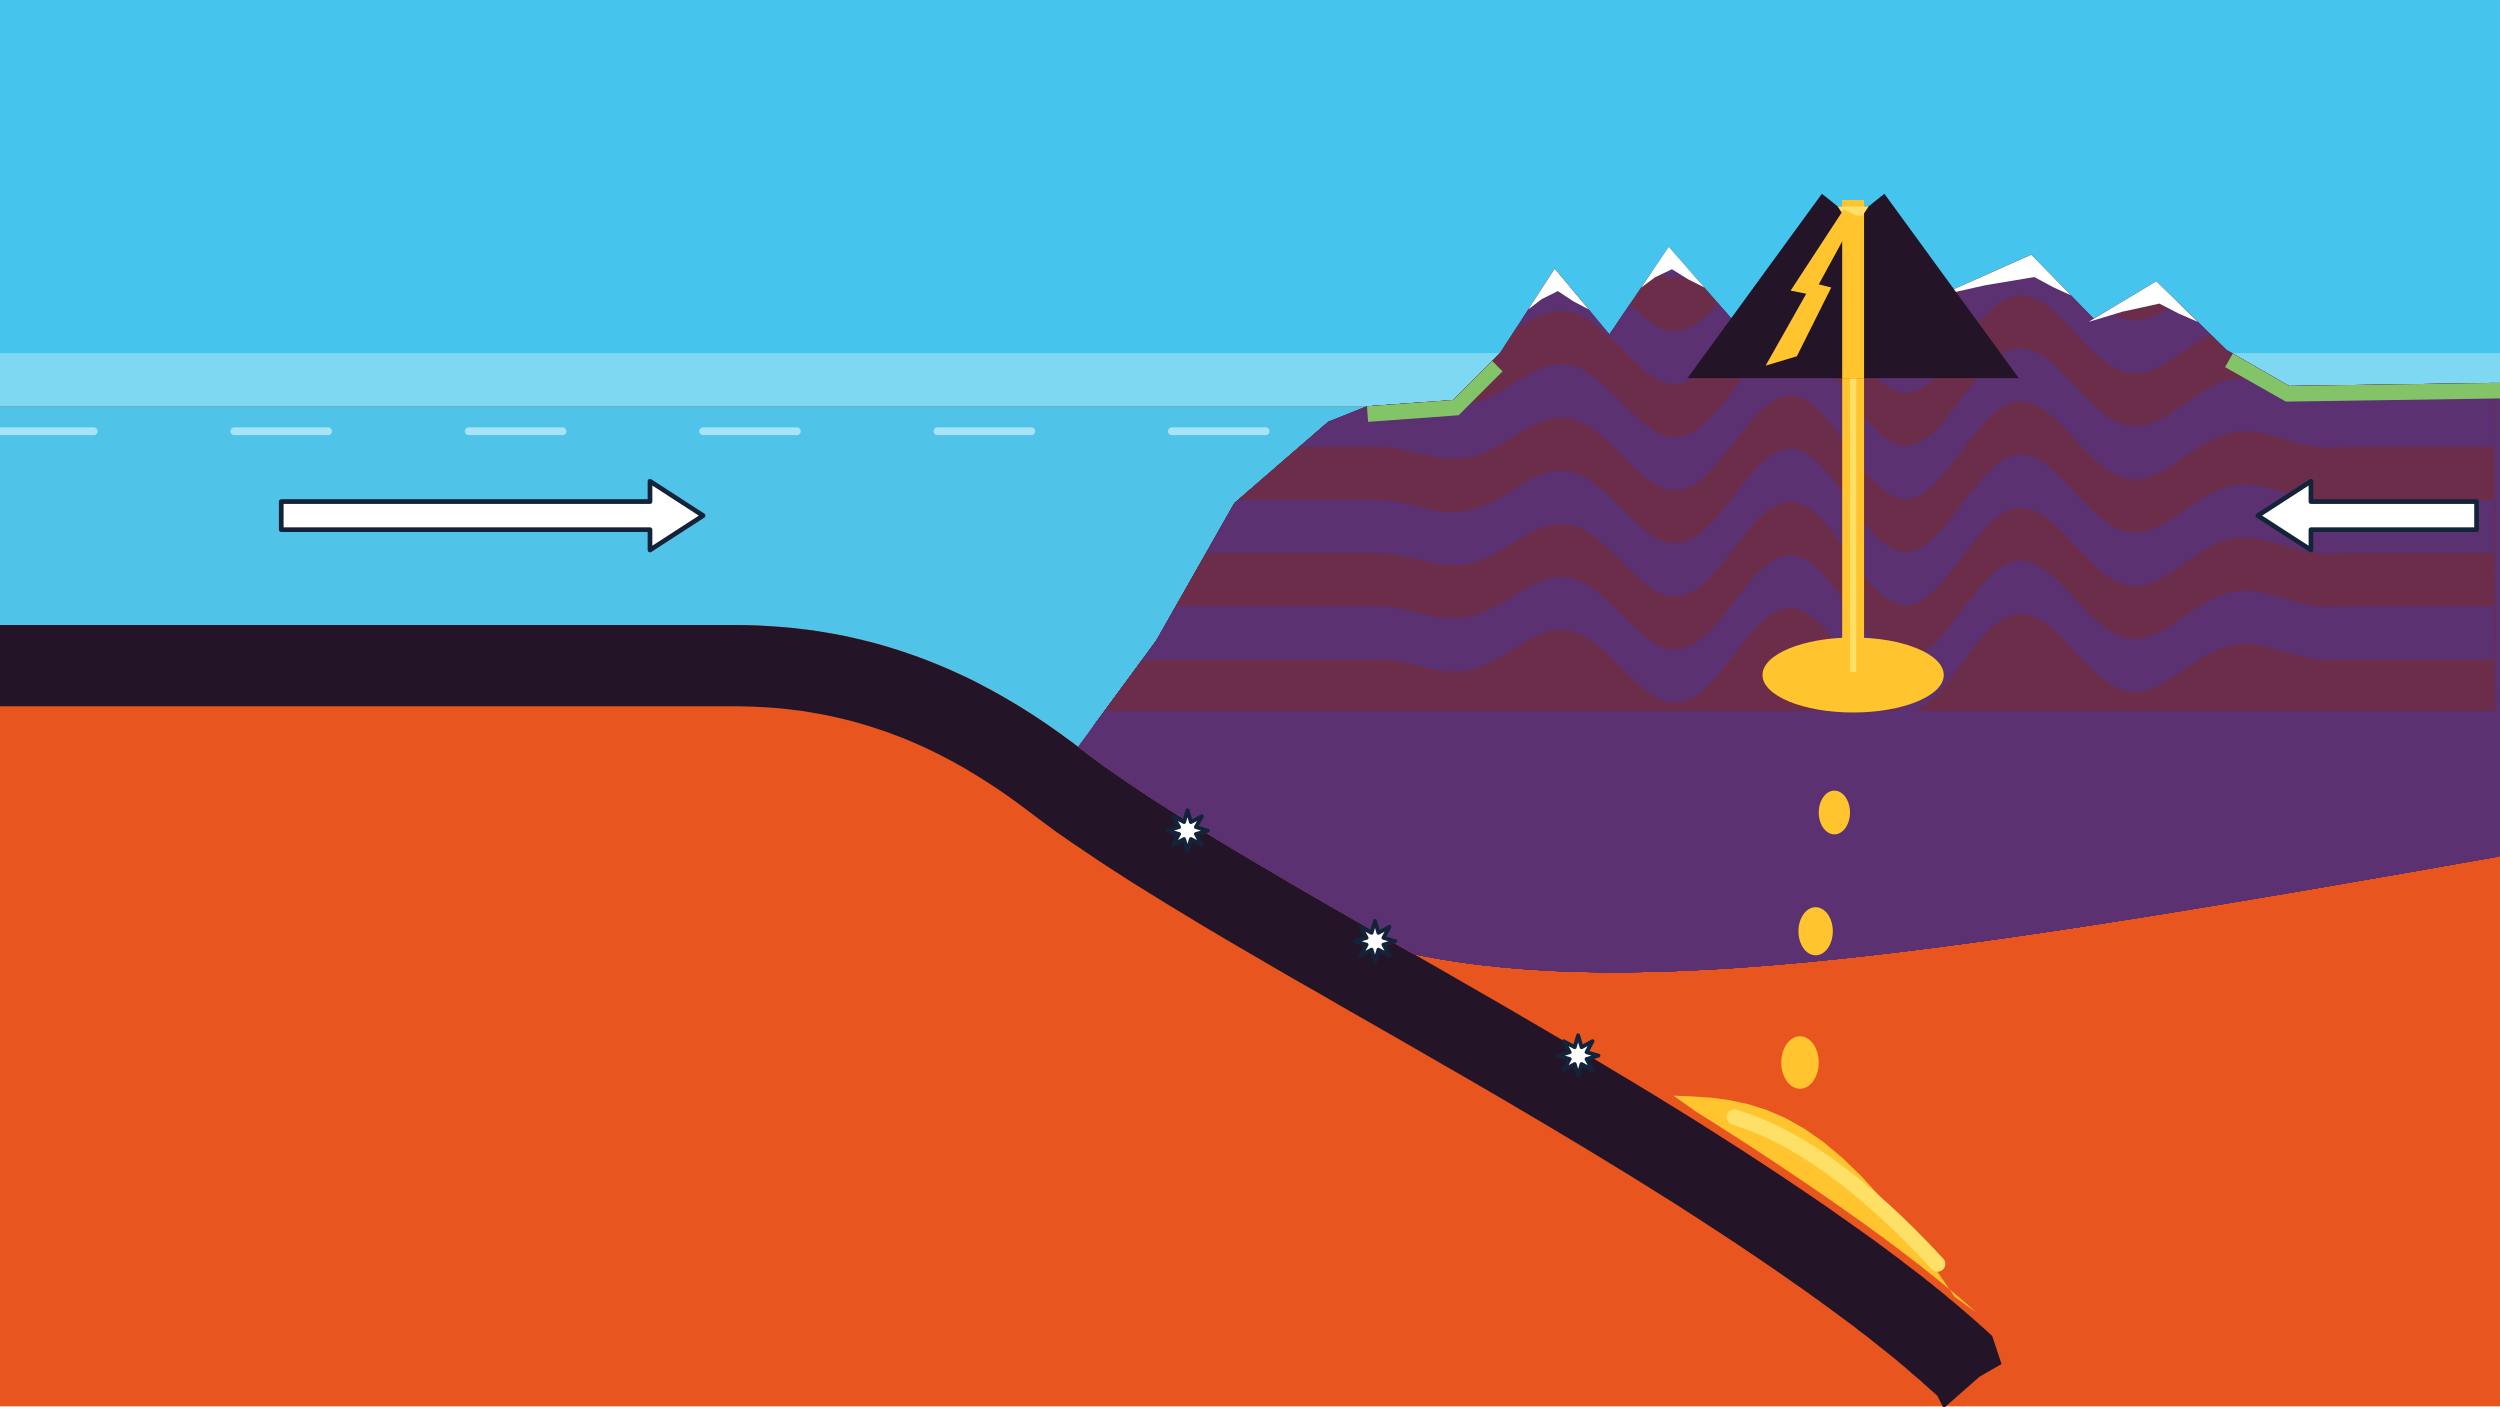
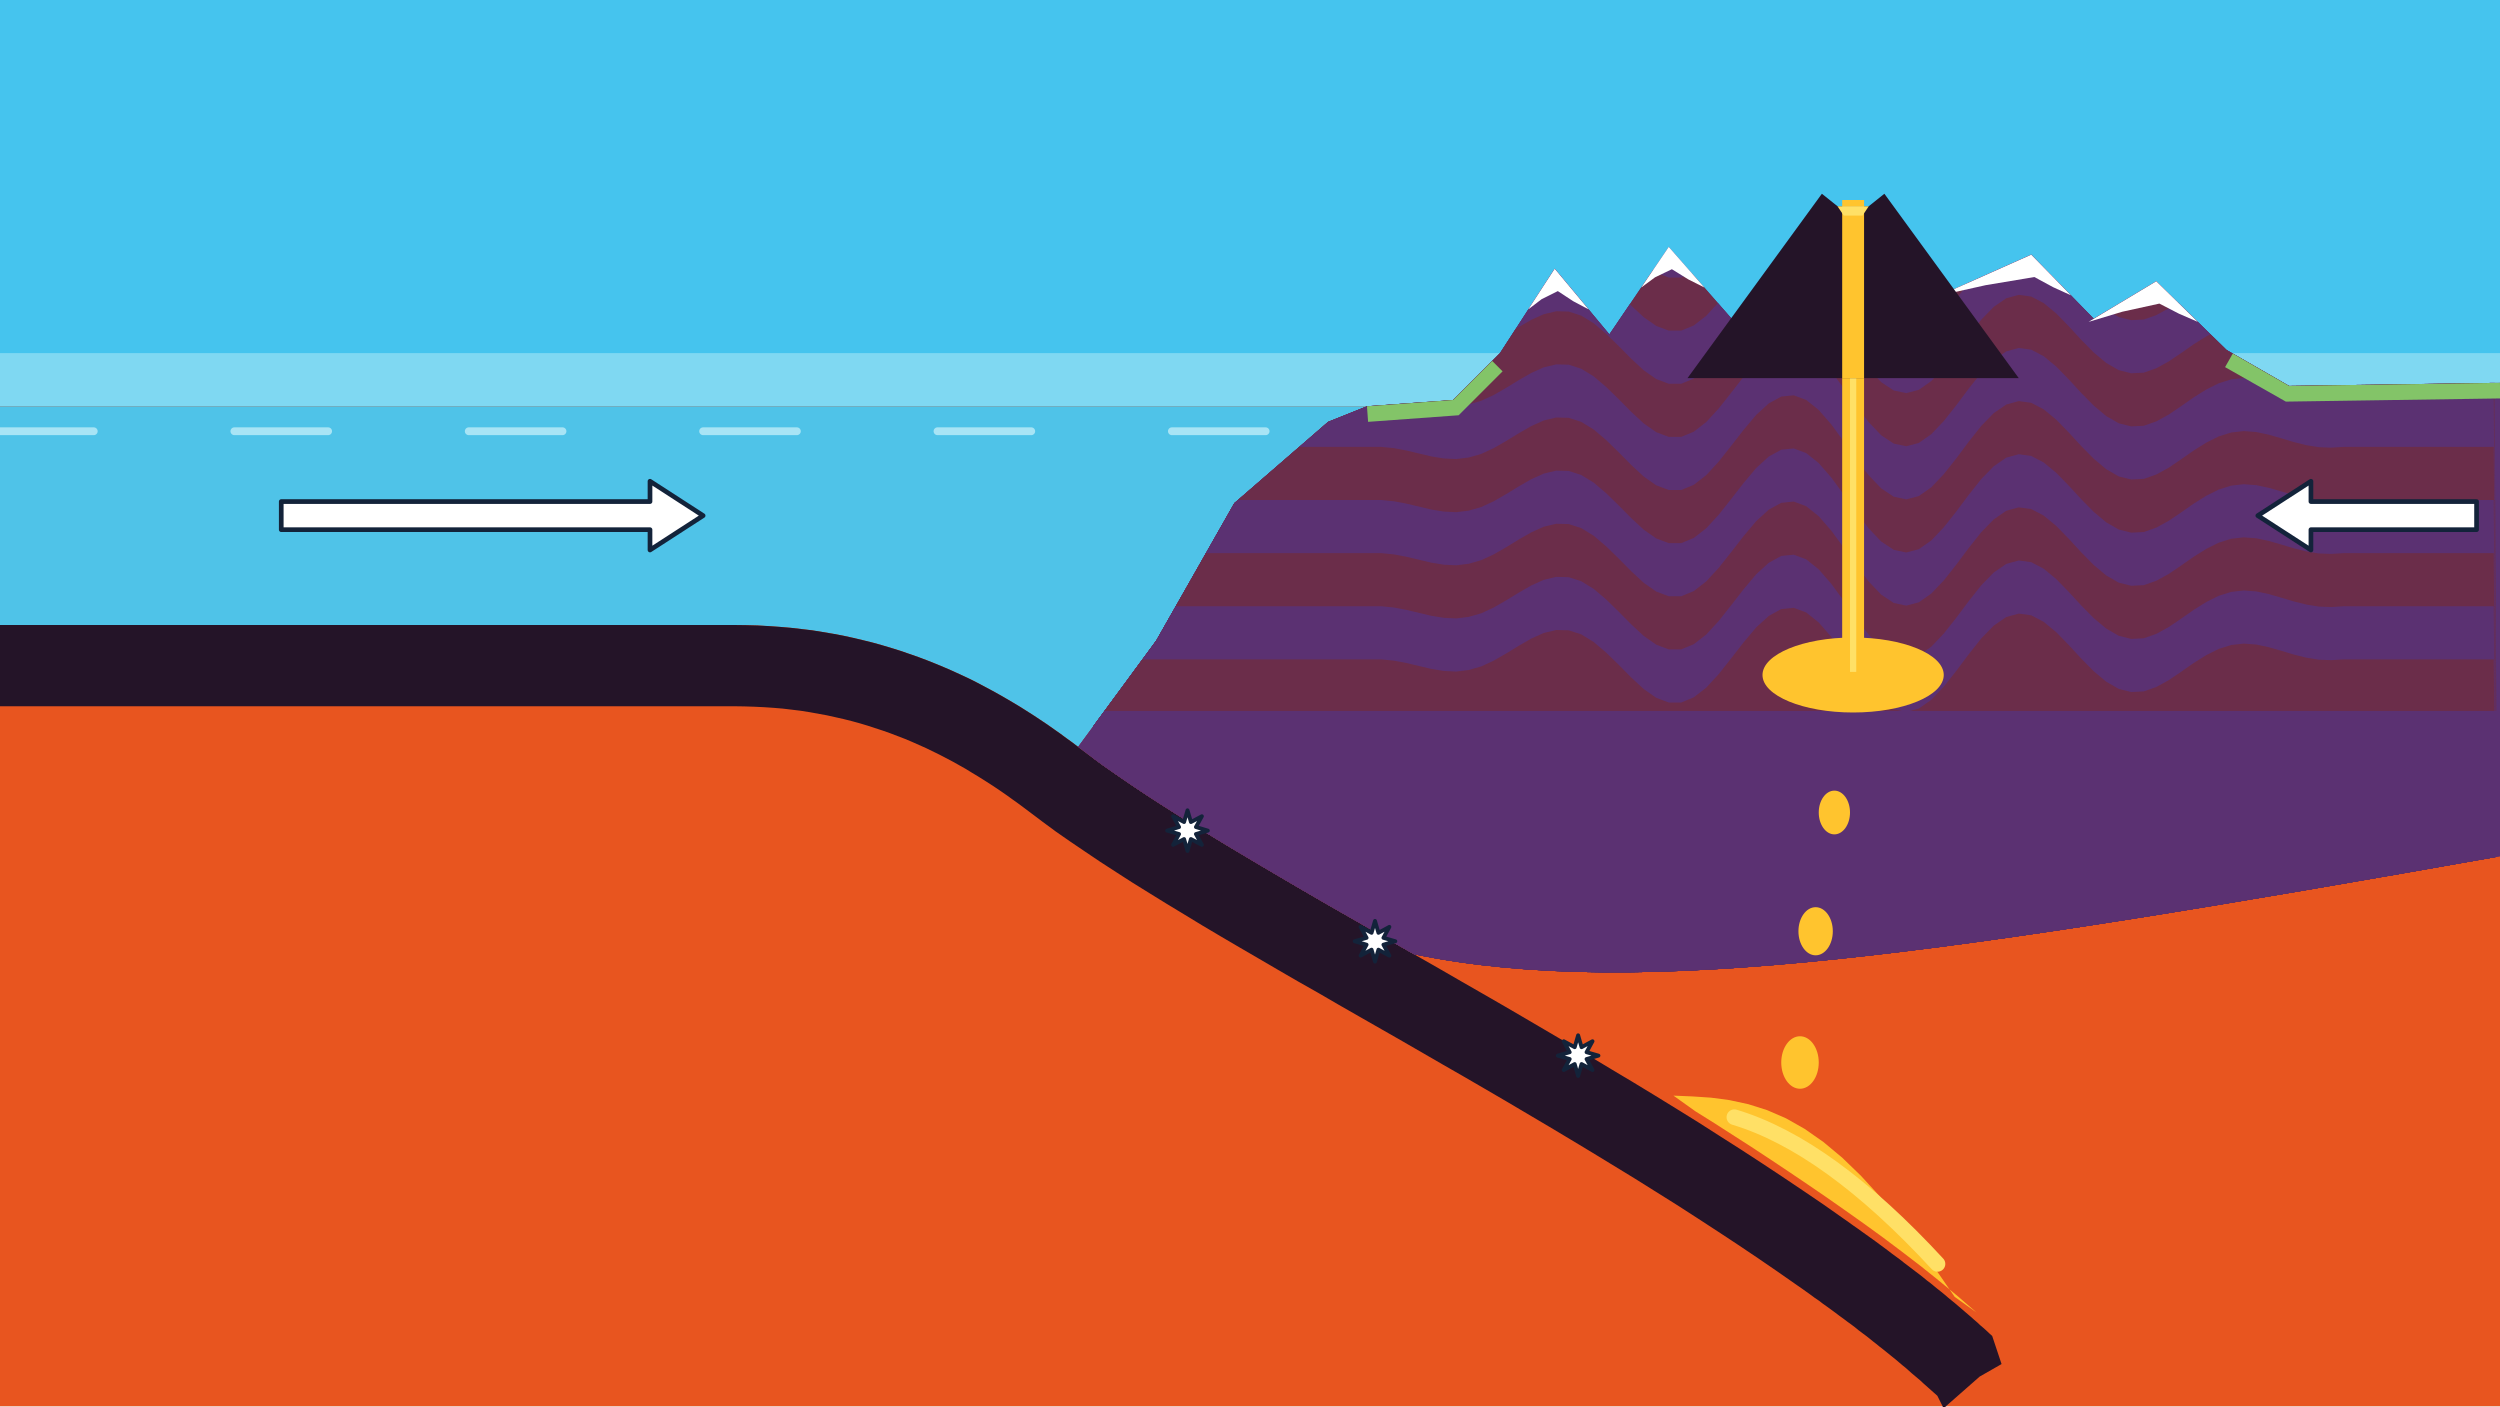
<svg xmlns="http://www.w3.org/2000/svg" viewBox="0 0 1600 900" role="img" aria-labelledby="subduction-t subduction-d">
  <style>@media (prefers-reduced-motion: reduce){.flow,.draw{stroke-dashoffset:0!important}.rise,.ripple{display:none}#mc{rx:58px!important;ry:24px!important}}</style>
  <rect width="1600" height="270" fill="#45C4EE" />
  <rect y="226" width="1600" height="44" fill="#7FD8F2" />
  <rect y="260" width="1600" height="640" fill="#E8551F" />
  <path d="M0 260H875L875 260L850 270L790 322L740 410L690 478L690 478L686.2 475.1L682.3 472.3L678.4 469.4L674.4 466.6L670.3 463.7L666.1 460.9L661.9 458.1L657.5 455.3L653.1 452.5L648.6 449.8L644 447.1L639.3 444.4L634.6 441.8L629.7 439.2L624.8 436.6L619.8 434.1L614.6 431.7L609.4 429.3L604.1 427L598.8 424.8L593.3 422.6L587.7 420.5L582 418.5L576.2 416.5L570.4 414.7L564.4 412.9L558.3 411.2L552.2 409.7L545.9 408.2L539.5 406.8L533.1 405.6L526.5 404.5L519.8 403.4L513 402.6L506.1 401.8L499.1 401.2L492 400.7L484.8 400.3L477.4 400.1L470 400L458.2 400L446.5 400L434.8 400L423 400L411.3 400L399.5 400L387.8 400L376 400L364.3 400L352.5 400L340.8 400L329 400L317.3 400L305.5 400L293.8 400L282 400L270.3 400L258.5 400L246.7 400L235 400L223.3 400L211.5 400L199.8 400L188 400L176.3 400L164.5 400L152.8 400L141 400L129.3 400L117.5 400L105.8 400L94 400L82.2 400L70.5 400L58.8 400L47 400L35.3 400L23.5 400L11.7 400L0 400Z" fill="#4FC3E8" />
  <path class="flow" d="M0 276H860" fill="none" stroke="#A8E4F5" stroke-width="5" stroke-linecap="round" stroke-dasharray="60 90">
    <animate attributeName="stroke-dashoffset" values="450;0" dur="30s" repeatCount="indefinite" />
  </path>
  <path d="M0 400L11.7 400L23.5 400L35.3 400L47 400L58.8 400L70.5 400L82.2 400L94 400L105.8 400L117.5 400L129.3 400L141 400L152.8 400L164.5 400L176.3 400L188 400L199.8 400L211.5 400L223.3 400L235 400L246.7 400L258.5 400L270.3 400L282 400L293.8 400L305.5 400L317.3 400L329 400L340.8 400L352.5 400L364.3 400L376 400L387.8 400L399.5 400L411.3 400L423 400L434.8 400L446.5 400L458.2 400L470 400L477.4 400.1L484.8 400.3L492 400.7L499.1 401.2L506.1 401.8L513 402.6L519.8 403.4L526.5 404.5L533.1 405.6L539.5 406.8L545.9 408.2L552.2 409.7L558.3 411.2L564.4 412.9L570.4 414.7L576.2 416.5L582 418.5L587.7 420.5L593.3 422.6L598.8 424.8L604.1 427L609.4 429.3L614.6 431.7L619.8 434.1L624.8 436.6L629.7 439.2L634.6 441.8L639.3 444.4L644 447.1L648.6 449.8L653.1 452.5L657.5 455.3L661.9 458.1L666.1 460.9L670.3 463.7L674.4 466.6L678.4 469.4L682.3 472.3L686.2 475.1L690 478L697.7 483.8L705.9 489.8L714.5 495.8L723.4 501.9L732.8 508.2L742.5 514.5L752.6 520.9L763 527.5L773.8 534.1L784.8 540.8L796.2 547.6L807.8 554.5L819.7 561.5L831.8 568.6L844.2 575.8L856.7 583L869.5 590.3L882.4 597.8L895.5 605.3L908.8 612.9L922.1 620.5L935.6 628.3L949.2 636.1L962.9 644L976.6 652L990.4 660.1L1004.2 668.2L1018.1 676.4L1031.9 684.7L1045.8 693L1059.6 701.4L1073.4 709.9L1087.1 718.4L1100.7 727.1L1114.2 735.7L1127.7 744.5L1141 753.3L1154.1 762.1L1167.2 771L1180 780L1183 782.1L1185.9 784.2L1188.8 786.2L1191.7 788.3L1194.5 790.3L1197.3 792.3L1200.1 794.3L1202.8 796.3L1205.5 798.3L1208.2 800.3L1210.8 802.3L1213.4 804.2L1216 806.1L1218.5 808.1L1221 810L1223.5 811.9L1226 813.8L1228.4 815.6L1230.8 817.5L1233.1 819.4L1235.5 821.2L1237.8 823.1L1240 824.9L1242.3 826.7L1244.5 828.5L1246.7 830.4L1248.9 832.2L1251 833.9L1253.1 835.7L1255.2 837.5L1257.3 839.3L1259.4 841.1L1261.4 842.8L1263.4 844.6L1265.4 846.3L1267.3 848.1L1269.3 849.8L1271.2 851.5L1273.1 853.3L1275 855L1281 873L1267 881L1243.9 901.3L1239.9 893.3L1238.1 891.7L1236.3 890.1L1234.5 888.5L1232.7 886.9L1230.9 885.3L1229.1 883.6L1227.2 882L1225.3 880.4L1223.4 878.8L1221.5 877.1L1219.6 875.4L1217.6 873.8L1215.6 872.1L1213.6 870.4L1211.5 868.7L1209.4 867L1207.3 865.3L1205.2 863.6L1203 861.9L1200.8 860.1L1198.6 858.4L1196.4 856.6L1194.1 854.8L1191.8 853.1L1189.4 851.3L1187.1 849.4L1184.7 847.6L1182.2 845.8L1179.7 843.9L1177.2 842.1L1174.7 840.2L1172.1 838.3L1169.5 836.4L1166.8 834.5L1164.2 832.5L1161.4 830.6L1158.7 828.6L1155.9 826.6L1153.1 824.6L1150.2 822.6L1137.6 813.8L1124.9 805.1L1112.1 796.5L1099.2 788L1086 779.4L1072.8 770.9L1059.4 762.5L1046 754.1L1032.4 745.8L1018.8 737.5L1005.2 729.3L991.5 721.1L977.8 713L964.1 704.9L950.4 696.9L936.8 689L923.2 681.2L909.7 673.4L896.2 665.6L882.9 658L869.6 650.4L856.5 642.9L843.6 635.4L830.7 628.1L818.1 620.8L805.6 613.5L793.4 606.4L781.3 599.3L769.5 592.3L758 585.3L746.6 578.4L735.6 571.6L724.8 564.9L714.4 558.2L704.2 551.6L694.4 545L684.8 538.5L675.6 532.1L666.8 525.6L658.7 519.5L655.1 516.8L651.6 514.2L648.1 511.7L644.5 509.1L640.9 506.6L637.2 504.1L633.4 501.6L629.6 499.2L625.8 496.8L621.8 494.4L617.9 492L613.8 489.7L609.7 487.4L605.5 485.2L601.3 483L597 480.9L592.7 478.8L588.2 476.8L583.7 474.8L579.2 472.9L574.5 471.1L569.8 469.3L565 467.6L560.1 466L555.2 464.4L550.2 462.9L545.1 461.5L539.9 460.2L534.6 459L529.2 457.8L523.7 456.8L518.2 455.8L512.5 454.9L506.8 454.2L500.9 453.5L494.9 453L488.9 452.6L482.7 452.3L476.4 452.1L469.8 452L458.2 452L446.5 452L434.8 452L423 452L411.3 452L399.5 452L387.8 452L376 452L364.3 452L352.5 452L340.7 452L329 452L317.3 452L305.5 452L293.8 452L282 452L270.3 452L258.5 452L246.7 452L235 452L223.3 452L211.5 452L199.7 452L188 452L176.3 452L164.5 452L152.7 452L141 452L129.3 452L117.5 452L105.8 452L94 452L82.2 452L70.5 452L58.8 452L47 452L35.2 452L23.5 452L11.8 452L0 452L0 452Z" fill="#241428" />
  <clipPath id="cc">
    <path d="M690 478L697.7 483.8L705.9 489.8L714.5 495.8L723.4 501.9L732.8 508.2L742.5 514.5L752.6 520.9L763 527.5L773.8 534.1L784.8 540.8L796.2 547.6L807.8 554.5L819.7 561.5L831.8 568.6L844.2 575.8L856.7 583L869.5 590.3L882.4 597.8L895.5 605.3L905 610.7C1050 640.7 1250 610 1600 548L1600 245L1600 245L1465 247L1425 224L1380 180L1340 204L1300 163L1235 192L1150 196L1110 206L1068 158L1030 214L995 172L960 226L930 256L875 260L875 260L850 270L790 322L740 410L690 478Z" />
  </clipPath>
  <path d="M690 478L697.7 483.8L705.9 489.8L714.5 495.8L723.4 501.9L732.8 508.2L742.5 514.5L752.6 520.9L763 527.5L773.8 534.1L784.8 540.8L796.2 547.6L807.8 554.5L819.7 561.5L831.8 568.6L844.2 575.8L856.7 583L869.5 590.3L882.4 597.8L895.5 605.3L905 610.7C1050 640.7 1250 610 1600 548L1600 245L1600 245L1465 247L1425 224L1380 180L1340 204L1300 163L1235 192L1150 196L1110 206L1068 158L1030 214L995 172L960 226L930 256L875 260L875 260L850 270L790 322L740 410L690 478Z" fill="#5B3172" />
  <g clip-path="url(#cc)">
    <path d="M700 900L700 150.0L708 150.0L716 150.0L724 150.0L732 150.0L740 150.0L748 150.0L756 150.0L764 150.0L772 150.0L780 150.0L788 150.0L796 150.0L804 150.0L812 150.0L820 150.0L828 150.0L836 150.0L844 150.0L852 150.0L860 150.0L868 150.0L876 150.0L884 150.0L892 150.8L900 152.3L908 154.2L916 156.1L924 157.4L932 157.8L940 156.8L948 154.5L956 150.8L964 146.2L972 141.3L980 136.7L988 133.1L996 131.2L1004 131.4L1012 134.0L1020 138.9L1028 145.7L1036 153.5L1044 161.6L1052 169.0L1060 174.6L1068 177.6L1076 177.6L1084 174.3L1092 168.1L1100 159.4L1108 149.3L1116 139.0L1124 129.5L1132 122.2L1140 117.8L1148 117.0L1156 120.0L1164 126.4L1172 135.6L1180 146.5L1188 157.8L1196 168.2L1204 176.6L1212 181.9L1220 183.6L1228 181.5L1236 175.9L1244 167.5L1252 157.4L1260 146.7L1268 136.6L1276 128.4L1284 122.9L1292 120.7L1300 121.8L1308 126.0L1316 132.6L1324 140.8L1332 149.5L1340 157.6L1348 164.3L1356 168.9L1364 170.9L1372 170.5L1380 167.7L1388 163.3L1396 157.9L1404 152.3L1412 147.3L1420 143.3L1428 140.8L1436 139.9L1444 140.5L1452 142.2L1460 144.5L1468 146.9L1476 148.9L1484 150.2L1492 150.5L1500 150.0L1508 150.0L1516 150.0L1524 150.0L1532 150.0L1540 150.0L1548 150.0L1556 150.0L1564 150.0L1572 150.0L1580 150.0L1588 150.0L1596 150.0L1600 900Z" fill="#6B2D4A" />
    <path d="M700 900L700 184.0L708 184.0L716 184.0L724 184.0L732 184.0L740 184.0L748 184.0L756 184.0L764 184.0L772 184.0L780 184.0L788 184.0L796 184.0L804 184.0L812 184.0L820 184.0L828 184.0L836 184.0L844 184.0L852 184.0L860 184.0L868 184.0L876 184.0L884 184.0L892 184.8L900 186.3L908 188.2L916 190.1L924 191.4L932 191.8L940 190.8L948 188.5L956 184.8L964 180.2L972 175.3L980 170.7L988 167.1L996 165.2L1004 165.4L1012 168.0L1020 172.9L1028 179.7L1036 187.5L1044 195.6L1052 203.0L1060 208.6L1068 211.6L1076 211.6L1084 208.3L1092 202.1L1100 193.4L1108 183.3L1116 173.0L1124 163.5L1132 156.2L1140 151.8L1148 151.0L1156 154.0L1164 160.4L1172 169.6L1180 180.5L1188 191.8L1196 202.2L1204 210.6L1212 215.9L1220 217.6L1228 215.5L1236 209.9L1244 201.5L1252 191.4L1260 180.7L1268 170.6L1276 162.4L1284 156.9L1292 154.7L1300 155.8L1308 160.0L1316 166.6L1324 174.8L1332 183.5L1340 191.6L1348 198.3L1356 202.9L1364 204.9L1372 204.5L1380 201.7L1388 197.3L1396 191.9L1404 186.3L1412 181.3L1420 177.3L1428 174.8L1436 173.9L1444 174.5L1452 176.2L1460 178.5L1468 180.9L1476 182.9L1484 184.2L1492 184.5L1500 184.0L1508 184.0L1516 184.0L1524 184.0L1532 184.0L1540 184.0L1548 184.0L1556 184.0L1564 184.0L1572 184.0L1580 184.0L1588 184.0L1596 184.0L1600 900Z" fill="#5B3172" />
    <path d="M700 900L700 218.0L708 218.0L716 218.0L724 218.0L732 218.0L740 218.0L748 218.0L756 218.0L764 218.0L772 218.0L780 218.0L788 218.0L796 218.0L804 218.0L812 218.0L820 218.0L828 218.0L836 218.0L844 218.0L852 218.0L860 218.0L868 218.0L876 218.0L884 218.0L892 218.8L900 220.3L908 222.2L916 224.1L924 225.4L932 225.8L940 224.8L948 222.5L956 218.8L964 214.2L972 209.3L980 204.7L988 201.1L996 199.2L1004 199.4L1012 202.0L1020 206.9L1028 213.7L1036 221.5L1044 229.6L1052 237.0L1060 242.6L1068 245.6L1076 245.6L1084 242.3L1092 236.1L1100 227.4L1108 217.3L1116 207.0L1124 197.5L1132 190.2L1140 185.8L1148 185.0L1156 188.0L1164 194.4L1172 203.6L1180 214.5L1188 225.8L1196 236.2L1204 244.6L1212 249.9L1220 251.6L1228 249.5L1236 243.9L1244 235.5L1252 225.4L1260 214.7L1268 204.6L1276 196.4L1284 190.9L1292 188.7L1300 189.8L1308 194.0L1316 200.6L1324 208.8L1332 217.5L1340 225.6L1348 232.3L1356 236.9L1364 238.9L1372 238.5L1380 235.7L1388 231.3L1396 225.9L1404 220.3L1412 215.3L1420 211.3L1428 208.8L1436 207.9L1444 208.5L1452 210.2L1460 212.5L1468 214.9L1476 216.9L1484 218.2L1492 218.5L1500 218.0L1508 218.0L1516 218.0L1524 218.0L1532 218.0L1540 218.0L1548 218.0L1556 218.0L1564 218.0L1572 218.0L1580 218.0L1588 218.0L1596 218.0L1600 900Z" fill="#6B2D4A" />
    <path d="M700 900L700 252.0L708 252.0L716 252.0L724 252.0L732 252.0L740 252.0L748 252.0L756 252.0L764 252.0L772 252.0L780 252.0L788 252.0L796 252.0L804 252.0L812 252.0L820 252.0L828 252.0L836 252.0L844 252.0L852 252.0L860 252.0L868 252.0L876 252.0L884 252.0L892 252.8L900 254.3L908 256.2L916 258.1L924 259.4L932 259.8L940 258.8L948 256.5L956 252.8L964 248.2L972 243.3L980 238.7L988 235.1L996 233.2L1004 233.4L1012 236.0L1020 240.9L1028 247.7L1036 255.5L1044 263.6L1052 271.0L1060 276.6L1068 279.6L1076 279.6L1084 276.3L1092 270.1L1100 261.4L1108 251.3L1116 241.0L1124 231.5L1132 224.2L1140 219.8L1148 219.0L1156 222.0L1164 228.4L1172 237.6L1180 248.5L1188 259.8L1196 270.2L1204 278.6L1212 283.9L1220 285.6L1228 283.5L1236 277.9L1244 269.5L1252 259.4L1260 248.7L1268 238.6L1276 230.4L1284 224.9L1292 222.7L1300 223.8L1308 228.0L1316 234.6L1324 242.8L1332 251.5L1340 259.6L1348 266.3L1356 270.9L1364 272.9L1372 272.5L1380 269.7L1388 265.3L1396 259.9L1404 254.3L1412 249.3L1420 245.3L1428 242.8L1436 241.9L1444 242.5L1452 244.2L1460 246.5L1468 248.9L1476 250.9L1484 252.2L1492 252.5L1500 252.0L1508 252.0L1516 252.0L1524 252.0L1532 252.0L1540 252.0L1548 252.0L1556 252.0L1564 252.0L1572 252.0L1580 252.0L1588 252.0L1596 252.0L1600 900Z" fill="#5B3172" />
    <path d="M700 900L700 286.0L708 286.0L716 286.0L724 286.0L732 286.0L740 286.0L748 286.0L756 286.0L764 286.0L772 286.0L780 286.0L788 286.0L796 286.0L804 286.0L812 286.0L820 286.0L828 286.0L836 286.0L844 286.0L852 286.0L860 286.0L868 286.0L876 286.0L884 286.0L892 286.8L900 288.3L908 290.2L916 292.1L924 293.4L932 293.8L940 292.8L948 290.5L956 286.8L964 282.2L972 277.3L980 272.7L988 269.1L996 267.2L1004 267.4L1012 270.0L1020 274.9L1028 281.7L1036 289.5L1044 297.6L1052 305.0L1060 310.6L1068 313.6L1076 313.6L1084 310.3L1092 304.1L1100 295.4L1108 285.3L1116 275.0L1124 265.5L1132 258.2L1140 253.8L1148 253.0L1156 256.0L1164 262.4L1172 271.6L1180 282.5L1188 293.8L1196 304.2L1204 312.6L1212 317.9L1220 319.6L1228 317.5L1236 311.9L1244 303.5L1252 293.4L1260 282.7L1268 272.6L1276 264.4L1284 258.9L1292 256.7L1300 257.8L1308 262.0L1316 268.6L1324 276.8L1332 285.5L1340 293.6L1348 300.3L1356 304.9L1364 306.9L1372 306.5L1380 303.7L1388 299.3L1396 293.9L1404 288.3L1412 283.3L1420 279.3L1428 276.8L1436 275.9L1444 276.5L1452 278.2L1460 280.5L1468 282.9L1476 284.9L1484 286.2L1492 286.5L1500 286.0L1508 286.0L1516 286.0L1524 286.0L1532 286.0L1540 286.0L1548 286.0L1556 286.0L1564 286.0L1572 286.0L1580 286.0L1588 286.0L1596 286.0L1600 900Z" fill="#6B2D4A" />
    <path d="M700 900L700 320.0L708 320.0L716 320.0L724 320.0L732 320.0L740 320.0L748 320.0L756 320.0L764 320.0L772 320.0L780 320.0L788 320.0L796 320.0L804 320.0L812 320.0L820 320.0L828 320.0L836 320.0L844 320.0L852 320.0L860 320.0L868 320.0L876 320.0L884 320.0L892 320.8L900 322.3L908 324.2L916 326.1L924 327.4L932 327.8L940 326.8L948 324.5L956 320.8L964 316.2L972 311.3L980 306.7L988 303.1L996 301.2L1004 301.4L1012 304.0L1020 308.9L1028 315.7L1036 323.5L1044 331.6L1052 339.0L1060 344.6L1068 347.6L1076 347.6L1084 344.3L1092 338.1L1100 329.4L1108 319.3L1116 309.0L1124 299.5L1132 292.2L1140 287.8L1148 287.0L1156 290.0L1164 296.4L1172 305.6L1180 316.5L1188 327.8L1196 338.2L1204 346.6L1212 351.9L1220 353.6L1228 351.5L1236 345.9L1244 337.5L1252 327.4L1260 316.7L1268 306.6L1276 298.4L1284 292.9L1292 290.7L1300 291.8L1308 296.0L1316 302.6L1324 310.8L1332 319.5L1340 327.6L1348 334.3L1356 338.9L1364 340.9L1372 340.5L1380 337.7L1388 333.3L1396 327.9L1404 322.3L1412 317.3L1420 313.3L1428 310.8L1436 309.9L1444 310.5L1452 312.2L1460 314.5L1468 316.9L1476 318.9L1484 320.2L1492 320.5L1500 320.0L1508 320.0L1516 320.0L1524 320.0L1532 320.0L1540 320.0L1548 320.0L1556 320.0L1564 320.0L1572 320.0L1580 320.0L1588 320.0L1596 320.0L1600 900Z" fill="#5B3172" />
    <path d="M700 900L700 354.0L708 354.0L716 354.0L724 354.0L732 354.0L740 354.0L748 354.0L756 354.0L764 354.0L772 354.0L780 354.0L788 354.0L796 354.0L804 354.0L812 354.0L820 354.0L828 354.0L836 354.0L844 354.0L852 354.0L860 354.0L868 354.0L876 354.0L884 354.0L892 354.8L900 356.3L908 358.2L916 360.1L924 361.4L932 361.8L940 360.8L948 358.5L956 354.8L964 350.2L972 345.3L980 340.7L988 337.1L996 335.2L1004 335.4L1012 338.0L1020 342.9L1028 349.7L1036 357.5L1044 365.6L1052 373.0L1060 378.6L1068 381.6L1076 381.6L1084 378.3L1092 372.1L1100 363.4L1108 353.3L1116 343.0L1124 333.5L1132 326.2L1140 321.8L1148 321.0L1156 324.0L1164 330.4L1172 339.6L1180 350.5L1188 361.8L1196 372.2L1204 380.6L1212 385.9L1220 387.6L1228 385.5L1236 379.9L1244 371.5L1252 361.4L1260 350.7L1268 340.6L1276 332.4L1284 326.9L1292 324.7L1300 325.8L1308 330.0L1316 336.6L1324 344.8L1332 353.5L1340 361.6L1348 368.3L1356 372.9L1364 374.9L1372 374.5L1380 371.7L1388 367.3L1396 361.9L1404 356.3L1412 351.3L1420 347.3L1428 344.8L1436 343.9L1444 344.5L1452 346.2L1460 348.5L1468 350.9L1476 352.9L1484 354.2L1492 354.5L1500 354.0L1508 354.0L1516 354.0L1524 354.0L1532 354.0L1540 354.0L1548 354.0L1556 354.0L1564 354.0L1572 354.0L1580 354.0L1588 354.0L1596 354.0L1600 900Z" fill="#6B2D4A" />
    <path d="M700 900L700 388.0L708 388.0L716 388.0L724 388.0L732 388.0L740 388.0L748 388.0L756 388.0L764 388.0L772 388.0L780 388.0L788 388.0L796 388.0L804 388.0L812 388.0L820 388.0L828 388.0L836 388.0L844 388.0L852 388.0L860 388.0L868 388.0L876 388.0L884 388.0L892 388.8L900 390.3L908 392.2L916 394.1L924 395.4L932 395.8L940 394.8L948 392.5L956 388.8L964 384.2L972 379.3L980 374.7L988 371.1L996 369.2L1004 369.4L1012 372.0L1020 376.9L1028 383.7L1036 391.5L1044 399.6L1052 407.0L1060 412.6L1068 415.6L1076 415.6L1084 412.3L1092 406.1L1100 397.4L1108 387.3L1116 377.0L1124 367.5L1132 360.2L1140 355.8L1148 355.0L1156 358.0L1164 364.4L1172 373.6L1180 384.5L1188 395.8L1196 406.2L1204 414.6L1212 419.9L1220 421.6L1228 419.5L1236 413.9L1244 405.5L1252 395.4L1260 384.7L1268 374.6L1276 366.4L1284 360.9L1292 358.7L1300 359.8L1308 364.0L1316 370.6L1324 378.8L1332 387.5L1340 395.6L1348 402.3L1356 406.9L1364 408.9L1372 408.5L1380 405.7L1388 401.3L1396 395.9L1404 390.3L1412 385.3L1420 381.3L1428 378.8L1436 377.9L1444 378.5L1452 380.2L1460 382.5L1468 384.9L1476 386.9L1484 388.2L1492 388.5L1500 388.0L1508 388.0L1516 388.0L1524 388.0L1532 388.0L1540 388.0L1548 388.0L1556 388.0L1564 388.0L1572 388.0L1580 388.0L1588 388.0L1596 388.0L1600 900Z" fill="#5B3172" />
    <path d="M700 900L700 422.0L708 422.0L716 422.0L724 422.0L732 422.0L740 422.0L748 422.0L756 422.0L764 422.0L772 422.0L780 422.0L788 422.0L796 422.0L804 422.0L812 422.0L820 422.0L828 422.0L836 422.0L844 422.0L852 422.0L860 422.0L868 422.0L876 422.0L884 422.0L892 422.8L900 424.3L908 426.2L916 428.1L924 429.4L932 429.8L940 428.8L948 426.5L956 422.8L964 418.2L972 413.3L980 408.7L988 405.1L996 403.2L1004 403.4L1012 406.0L1020 410.9L1028 417.7L1036 425.5L1044 433.6L1052 441.0L1060 446.6L1068 449.6L1076 449.6L1084 446.3L1092 440.1L1100 431.4L1108 421.3L1116 411.0L1124 401.5L1132 394.2L1140 389.8L1148 389.0L1156 392.0L1164 398.4L1172 407.6L1180 418.5L1188 429.8L1196 440.2L1204 448.6L1212 453.9L1220 455.6L1228 453.5L1236 447.9L1244 439.5L1252 429.4L1260 418.7L1268 408.6L1276 400.4L1284 394.9L1292 392.7L1300 393.8L1308 398.0L1316 404.6L1324 412.8L1332 421.5L1340 429.6L1348 436.3L1356 440.9L1364 442.9L1372 442.5L1380 439.7L1388 435.3L1396 429.9L1404 424.3L1412 419.3L1420 415.3L1428 412.8L1436 411.9L1444 412.5L1452 414.2L1460 416.5L1468 418.9L1476 420.9L1484 422.2L1492 422.5L1500 422.0L1508 422.0L1516 422.0L1524 422.0L1532 422.0L1540 422.0L1548 422.0L1556 422.0L1564 422.0L1572 422.0L1580 422.0L1588 422.0L1596 422.0L1600 900Z" fill="#6B2D4A" />
    <rect x="680" y="455" width="920" height="200" fill="#5B3172" />
    <path d="M875 262L930 258L956 232M1428 228L1465 249L1600 247" stroke="#83C468" stroke-width="16" fill="none" />
  </g>
  <path d="M995 172L978.1 198L986.6 191.5L997 186.3L1006.9 192.8L1016.7 198Z" fill="#FFFFFF" />
  <path d="M1068 158L1050.4 184L1059.2 177.5L1070 172.3L1080.5 178.8L1090.8 184Z" fill="#FFFFFF" />
  <path d="M1300 163L1241.7 189L1270.9 182.5L1302 177.3L1314 183.8L1325.4 189Z" fill="#FFFFFF" />
  <path d="M1380 180L1336.7 206L1358.3 199.5L1382 194.3L1394.6 200.8L1406.6 206Z" fill="#FFFFFF" />
  <path d="M1085 711.2L1097 718.7L1109 726.4L1121 734.1L1133 742L1145 750L1157 758.1L1169 766.3L1181 774.7L1193 783.2L1205 791.9L1217 800.9L1229 810.1L1241 819.7L1253 829.6L1265 840L1251 830L1239 812.6L1227 795.9L1215 780.1L1203 765.6L1191 752.5L1179 740.9L1167 730.9L1155 722.5L1143 715.7L1131 710.5L1119 706.7L1107 704.1L1095 702.5L1083 701.7L1071 701.2Z" fill="#FFC42E" />
  <path d="M1110 715Q1170 733 1240 808.9" stroke="#FFE066" stroke-width="10" stroke-linecap="round" fill="none" />
  <ellipse id="mc" cx="1186" cy="432" rx="58" ry="24" fill="#FFC42E">
    <animate attributeName="rx" values="58;61.5;58" dur="6s" repeatCount="indefinite" />
    <animate attributeName="ry" values="24;26.2;24" dur="6s" repeatCount="indefinite" />
  </ellipse>
  <path d="M1179 432V128H1193V432Z" fill="#FFC42E" />
  <path d="M1186 430V132" stroke="#FFE066" stroke-width="4" />
  <ellipse cx="1152" cy="680" rx="12" ry="16.8" fill="#FFC42E" />
  <ellipse cx="1162" cy="596" rx="11" ry="15.4" fill="#FFC42E" />
  <ellipse cx="1174" cy="520" rx="10" ry="14" fill="#FFC42E" />
  <circle class="rise" r="8" fill="#FFE066" opacity="0">
    <animateMotion path="M1150 709.3C1158 620 1176 520 1186 456" dur="9s" begin="0s" repeatCount="indefinite" />
    <animate attributeName="opacity" values="0;1;1;0" keyTimes="0;0.15;0.75;1" dur="9s" begin="0s" repeatCount="indefinite" />
  </circle>
  <circle class="rise" r="8" fill="#FFE066" opacity="0">
    <animateMotion path="M1150 709.3C1158 620 1176 520 1186 456" dur="9s" begin="3s" repeatCount="indefinite" />
    <animate attributeName="opacity" values="0;1;1;0" keyTimes="0;0.15;0.75;1" dur="9s" begin="3s" repeatCount="indefinite" />
  </circle>
  <circle class="rise" r="8" fill="#FFE066" opacity="0">
    <animateMotion path="M1150 709.3C1158 620 1176 520 1186 456" dur="9s" begin="6s" repeatCount="indefinite" />
    <animate attributeName="opacity" values="0;1;1;0" keyTimes="0;0.15;0.75;1" dur="9s" begin="6s" repeatCount="indefinite" />
  </circle>
  <path d="M1080 242L1166 124L1176 132L1196 132L1206 124L1292 242Z" fill="#241428" />
  <path d="M1179 242V132H1193V242Z" fill="#FFC42E" />
  <path d="M1176 132H1196L1192 138H1180Z" fill="#FFE066" />
-   <path d="M1180 134L1146 186L1156 188L1130 234L1150 228L1172 184L1164 182L1188 138Z" fill="#FFC42E" />
  <circle class="rise" cx="1178" cy="112" r="14" fill="#FDF7E8" opacity="0">
    <animate attributeName="cy" values="112;40" dur="9s" begin="0s" repeatCount="indefinite" />
    <animate attributeName="opacity" values="0;1;1;0" keyTimes="0;0.15;0.75;1" dur="9s" begin="0s" repeatCount="indefinite" />
  </circle>
  <circle class="rise" cx="1186" cy="112" r="17" fill="#FDF7E8" opacity="0">
    <animate attributeName="cy" values="112;40" dur="9s" begin="3s" repeatCount="indefinite" />
    <animate attributeName="opacity" values="0;1;1;0" keyTimes="0;0.15;0.75;1" dur="9s" begin="3s" repeatCount="indefinite" />
  </circle>
  <circle class="rise" cx="1194" cy="112" r="20" fill="#FDF7E8" opacity="0">
    <animate attributeName="cy" values="112;40" dur="9s" begin="6s" repeatCount="indefinite" />
    <animate attributeName="opacity" values="0;1;1;0" keyTimes="0;0.15;0.75;1" dur="9s" begin="6s" repeatCount="indefinite" />
  </circle>
  <path d="M773.0 531.6L765.4 533.8L769.2 540.7L762.2 537.0L760.0 544.6L757.8 537.0L750.8 540.7L754.6 533.8L747.0 531.6L754.6 529.3L750.8 522.4L757.8 526.1L760.0 518.6L762.2 526.1L769.2 522.4L765.4 529.3Z" fill="#FFFFFF" stroke="#13233A" stroke-width="2.5" stroke-linejoin="round" />
  <path d="M893.0 602.4L885.4 604.6L889.2 611.6L882.2 607.8L880.0 615.4L877.8 607.8L870.8 611.6L874.6 604.6L867.0 602.4L874.6 600.2L870.8 593.2L877.8 597.0L880.0 589.4L882.2 597.0L889.2 593.2L885.4 600.2Z" fill="#FFFFFF" stroke="#13233A" stroke-width="2.5" stroke-linejoin="round" />
  <path d="M1023.0 675.6L1015.4 677.8L1019.2 684.8L1012.2 681.0L1010.0 688.6L1007.8 681.0L1000.8 684.8L1004.6 677.8L997.0 675.6L1004.6 673.4L1000.8 666.4L1007.8 670.2L1010.0 662.6L1012.2 670.2L1019.2 666.4L1015.4 673.4Z" fill="#FFFFFF" stroke="#13233A" stroke-width="2.5" stroke-linejoin="round" />
  <path d="M180 339L416 339L416 352L450 330L416 308L416 321L180 321Z" fill="#FFFFFF" stroke="#13233A" stroke-width="3" stroke-linejoin="round" />
  <path d="M1585 321L1479 321L1479 308L1445 330L1479 352L1479 339L1585 339Z" fill="#FFFFFF" stroke="#13233A" stroke-width="3" stroke-linejoin="round" />
  <g font-family="Lexend, Nunito, sans-serif" font-weight="600" fill="#13233A" text-anchor="middle">
    <g class="lab" opacity="0">
      <animate attributeName="opacity" from="0" to="1" begin="0.6s" dur="0.6s" fill="freeze" />
      <path d="M230 80L150 424" stroke="#FFFFFF" stroke-width="7" stroke-linecap="round" fill="none" />
      <path d="M230 80L150 424" stroke="#13233A" stroke-width="2.5" fill="none" />
      <circle cx="150" cy="424" r="6" fill="#13233A" stroke="#FFFFFF" stroke-width="2.5" />
      <rect x="81" y="44" width="298" height="72" rx="22" fill="#FFFFFF" />
      <text x="230" y="74" font-size="24">OCEANIC PLATE</text>
      <text x="230" y="102" font-size="19">denser: e.g. Nazca Plate</text>
    </g>
    <g class="lab" opacity="0">
      <animate attributeName="opacity" from="0" to="1" begin="1.2s" dur="0.6s" fill="freeze" />
      <path d="M1425 500L1520 404" stroke="#FFFFFF" stroke-width="7" stroke-linecap="round" fill="none" />
      <path d="M1425 500L1520 404" stroke="#13233A" stroke-width="2.5" fill="none" />
      <circle cx="1520" cy="404" r="6" fill="#13233A" stroke="#FFFFFF" stroke-width="2.5" />
      <rect x="1267" y="464" width="316" height="72" rx="22" fill="#FFFFFF" />
      <text x="1425" y="494" font-size="24">CONTINENTAL PLATE</text>
      <text x="1425" y="522" font-size="19">e.g. South American Plate</text>
    </g>
    <g class="lab" opacity="0">
      <animate attributeName="opacity" from="0" to="1" begin="1.8s" dur="0.6s" fill="freeze" />
      <path d="M600 160L690 470" stroke="#FFFFFF" stroke-width="7" stroke-linecap="round" fill="none" />
      <path d="M600 160L690 470" stroke="#13233A" stroke-width="2.5" fill="none" />
      <circle cx="690" cy="470" r="6" fill="#13233A" stroke="#FFFFFF" stroke-width="2.5" />
      <rect x="476.5" y="138" width="247" height="44" rx="22" fill="#FFFFFF" />
      <text x="600" y="168.5" font-size="24">OCEAN TRENCH</text>
    </g>
    <g class="lab" opacity="0">
      <animate attributeName="opacity" from="0" to="1" begin="2.4s" dur="0.6s" fill="freeze" />
      <path d="M470 760L905 640.7" stroke="#FFFFFF" stroke-width="7" stroke-linecap="round" fill="none" />
      <path d="M470 760L905 640.7" stroke="#13233A" stroke-width="2.5" fill="none" />
      <circle cx="905" cy="640.7" r="6" fill="#13233A" stroke="#FFFFFF" stroke-width="2.5" />
      <rect x="267" y="724" width="406" height="72" rx="22" fill="#FFFFFF" />
      <text x="470" y="754" font-size="24">SUBDUCTION ZONE</text>
      <text x="470" y="782" font-size="19">denser plate sinks into the mantle</text>
    </g>
    <g class="lab" opacity="0">
      <animate attributeName="opacity" from="0" to="1" begin="3s" dur="0.6s" fill="freeze" />
      <path d="M900 848L1180 768" stroke="#FFFFFF" stroke-width="7" stroke-linecap="round" fill="none" />
      <path d="M900 848L1180 768" stroke="#13233A" stroke-width="2.5" fill="none" />
      <circle cx="1180" cy="768" r="6" fill="#13233A" stroke="#FFFFFF" stroke-width="2.5" />
      <rect x="735.5" y="812" width="329" height="72" rx="22" fill="#FFFFFF" />
      <text x="900" y="842" font-size="24">MELTING ZONE</text>
      <text x="900" y="870" font-size="19">plate melts to form magma</text>
    </g>
    <g class="lab" opacity="0">
      <animate attributeName="opacity" from="0" to="1" begin="3.6s" dur="0.6s" fill="freeze" />
      <path d="M1420 640L1166 590" stroke="#FFFFFF" stroke-width="7" stroke-linecap="round" fill="none" />
      <path d="M1420 640L1166 590" stroke="#13233A" stroke-width="2.5" fill="none" />
      <circle cx="1166" cy="590" r="6" fill="#13233A" stroke="#FFFFFF" stroke-width="2.5" />
      <rect x="1275.5" y="604" width="289" height="72" rx="22" fill="#FFFFFF" />
      <text x="1420" y="634" font-size="24">MAGMA RISES</text>
      <text x="1420" y="662" font-size="19">less dense, it moves up</text>
    </g>
    <g class="lab" opacity="0">
      <animate attributeName="opacity" from="0" to="1" begin="4.2s" dur="0.6s" fill="freeze" />
      <path d="M1400 60L1252 186" stroke="#FFFFFF" stroke-width="7" stroke-linecap="round" fill="none" />
      <path d="M1400 60L1252 186" stroke="#13233A" stroke-width="2.5" fill="none" />
      <circle cx="1252" cy="186" r="6" fill="#13233A" stroke="#FFFFFF" stroke-width="2.5" />
      <rect x="1316.5" y="38" width="167" height="44" rx="22" fill="#FFFFFF" />
      <text x="1400" y="68.5" font-size="24">VOLCANO</text>
    </g>
    <g class="lab" opacity="0">
      <animate attributeName="opacity" from="0" to="1" begin="4.8s" dur="0.6s" fill="freeze" />
      <path d="M790 64L990 198" stroke="#FFFFFF" stroke-width="7" stroke-linecap="round" fill="none" />
      <path d="M790 64L990 198" stroke="#13233A" stroke-width="2.5" fill="none" />
      <circle cx="990" cy="198" r="6" fill="#13233A" stroke="#FFFFFF" stroke-width="2.5" />
      <rect x="650" y="28" width="280" height="72" rx="22" fill="#FFFFFF" />
      <text x="790" y="58" font-size="24">FOLD MOUNTAINS</text>
      <text x="790" y="86" font-size="19">e.g. the Andes</text>
    </g>
    <g class="lab" opacity="0">
      <animate attributeName="opacity" from="0" to="1" begin="5.4s" dur="0.6s" fill="freeze" />
      <path d="M430 560L760 531.6" stroke="#FFFFFF" stroke-width="7" stroke-linecap="round" fill="none" />
      <path d="M430 560L760 531.6" stroke="#13233A" stroke-width="2.5" fill="none" />
      <circle cx="760" cy="531.6" r="6" fill="#13233A" stroke="#FFFFFF" stroke-width="2.5" />
      <rect x="278.5" y="524" width="303" height="72" rx="22" fill="#FFFFFF" />
      <text x="430" y="554" font-size="24">EARTHQUAKES</text>
      <text x="430" y="582" font-size="19">as the plate grinds down</text>
    </g>
    <g class="lab" opacity="0">
      <animate attributeName="opacity" from="0" to="1" begin="6s" dur="0.6s" fill="freeze" />
      <path d="M1450 840L1330 840" stroke="#FFFFFF" stroke-width="7" stroke-linecap="round" fill="none" />
      <path d="M1450 840L1330 840" stroke="#13233A" stroke-width="2.5" fill="none" />
      <circle cx="1330" cy="840" r="6" fill="#13233A" stroke="#FFFFFF" stroke-width="2.5" />
      <rect x="1376.5" y="818" width="147" height="44" rx="22" fill="#FFFFFF" />
      <text x="1450" y="848.5" font-size="24">MANTLE</text>
    </g>
  </g>
</svg>
